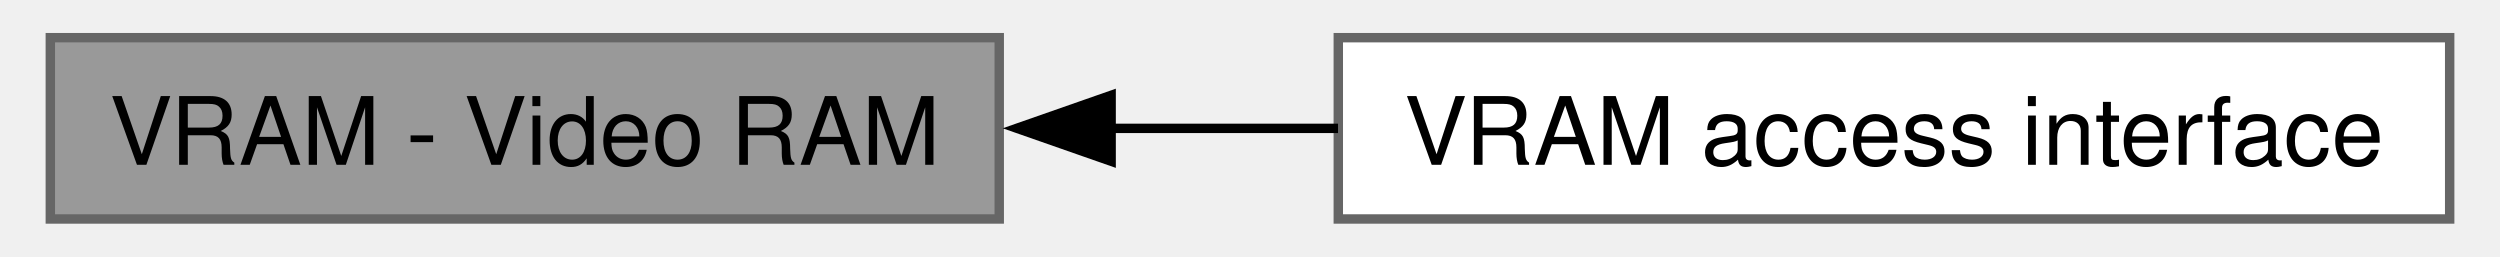
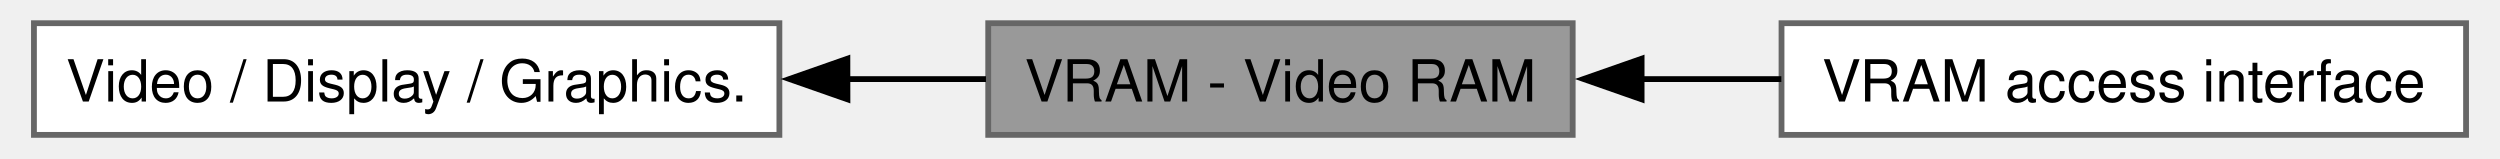
- <svg xmlns="http://www.w3.org/2000/svg" xmlns:xlink="http://www.w3.org/1999/xlink" width="263pt" height="27pt" viewBox="0.00 0.00 262.75 27.25">
+ <svg xmlns="http://www.w3.org/2000/svg" xmlns:xlink="http://www.w3.org/1999/xlink" width="427pt" height="27pt" viewBox="0.00 0.00 427.25 27.25">
  <g id="graph0" class="graph" transform="scale(1 1) rotate(0) translate(4 23.25)">
+     <g id="Node000002" class="node">
+       <g id="a_Node000002">
+         <a xlink:href="group__LIBMSX__GRAPHICS.html" target="_top" xlink:title=" ">
+           <polygon fill="white" stroke="#666666" points="128.5,-19.25 0,-19.25 0,0 128.5,0 128.5,-19.25" />
+           <text text-anchor="middle" x="64.25" y="-5.75" font-family="Helvetica,sans-Serif" font-size="10.00">Video / Display / Graphics.</text>
+         </a>
+       </g>
+     </g>
    <g id="Node000001" class="node">
      <g id="a_Node000001">
        <a xlink:title="#include &lt;vmem.h&gt;">
-           <polygon fill="#999999" stroke="#666666" points="100.75,-19.25 0,-19.25 0,0 100.75,0 100.75,-19.25" />
-           <text text-anchor="middle" x="50.38" y="-5.75" font-family="Helvetica,sans-Serif" font-size="10.00">VRAM - Video RAM</text>
-         </a>
-       </g>
-     </g>
-     <g id="Node000002" class="node">
-       <g id="a_Node000002">
-         <a xlink:href="group__VMEM__ACCESS.html" target="_top" xlink:title="Read / Write VRAM.">
-           <polygon fill="white" stroke="#666666" points="254.75,-19.25 136.75,-19.25 136.75,0 254.75,0 254.75,-19.25" />
-           <text text-anchor="middle" x="195.75" y="-5.75" font-family="Helvetica,sans-Serif" font-size="10.00">VRAM access interface</text>
+           <polygon fill="#999999" stroke="#666666" points="265.25,-19.25 164.5,-19.25 164.5,0 265.25,0 265.25,-19.25" />
+           <text text-anchor="middle" x="214.88" y="-5.75" font-family="Helvetica,sans-Serif" font-size="10.00">VRAM - Video RAM</text>
        </a>
      </g>
    </g>
    <g id="edge1" class="edge">
-       <path fill="none" stroke="black" d="M112.37,-9.62C120.44,-9.62 128.7,-9.62 136.72,-9.62" />
-       <polygon fill="black" stroke="black" points="112.63,-6.13 102.63,-9.63 112.63,-13.13 112.63,-6.13" />
+       <path fill="none" stroke="black" d="M140.16,-9.62C148.28,-9.62 156.39,-9.62 164.11,-9.62" />
+       <polygon fill="black" stroke="black" points="140.23,-6.13 130.23,-9.63 140.22,-13.13 140.23,-6.13" />
+     </g>
+     <g id="Node000003" class="node">
+       <g id="a_Node000003">
+         <a xlink:href="group__VMEM__ACCESS.html" target="_top" xlink:title="Read / Write VRAM.">
+           <polygon fill="white" stroke="#666666" points="419.25,-19.25 301.25,-19.25 301.25,0 419.25,0 419.25,-19.25" />
+           <text text-anchor="middle" x="360.25" y="-5.75" font-family="Helvetica,sans-Serif" font-size="10.00">VRAM access interface</text>
+         </a>
+       </g>
+     </g>
+     <g id="edge2" class="edge">
+       <path fill="none" stroke="black" d="M276.87,-9.62C284.94,-9.62 293.2,-9.62 301.22,-9.62" />
+       <polygon fill="black" stroke="black" points="277.13,-6.13 267.13,-9.63 277.13,-13.13 277.13,-6.13" />
    </g>
  </g>
</svg>
